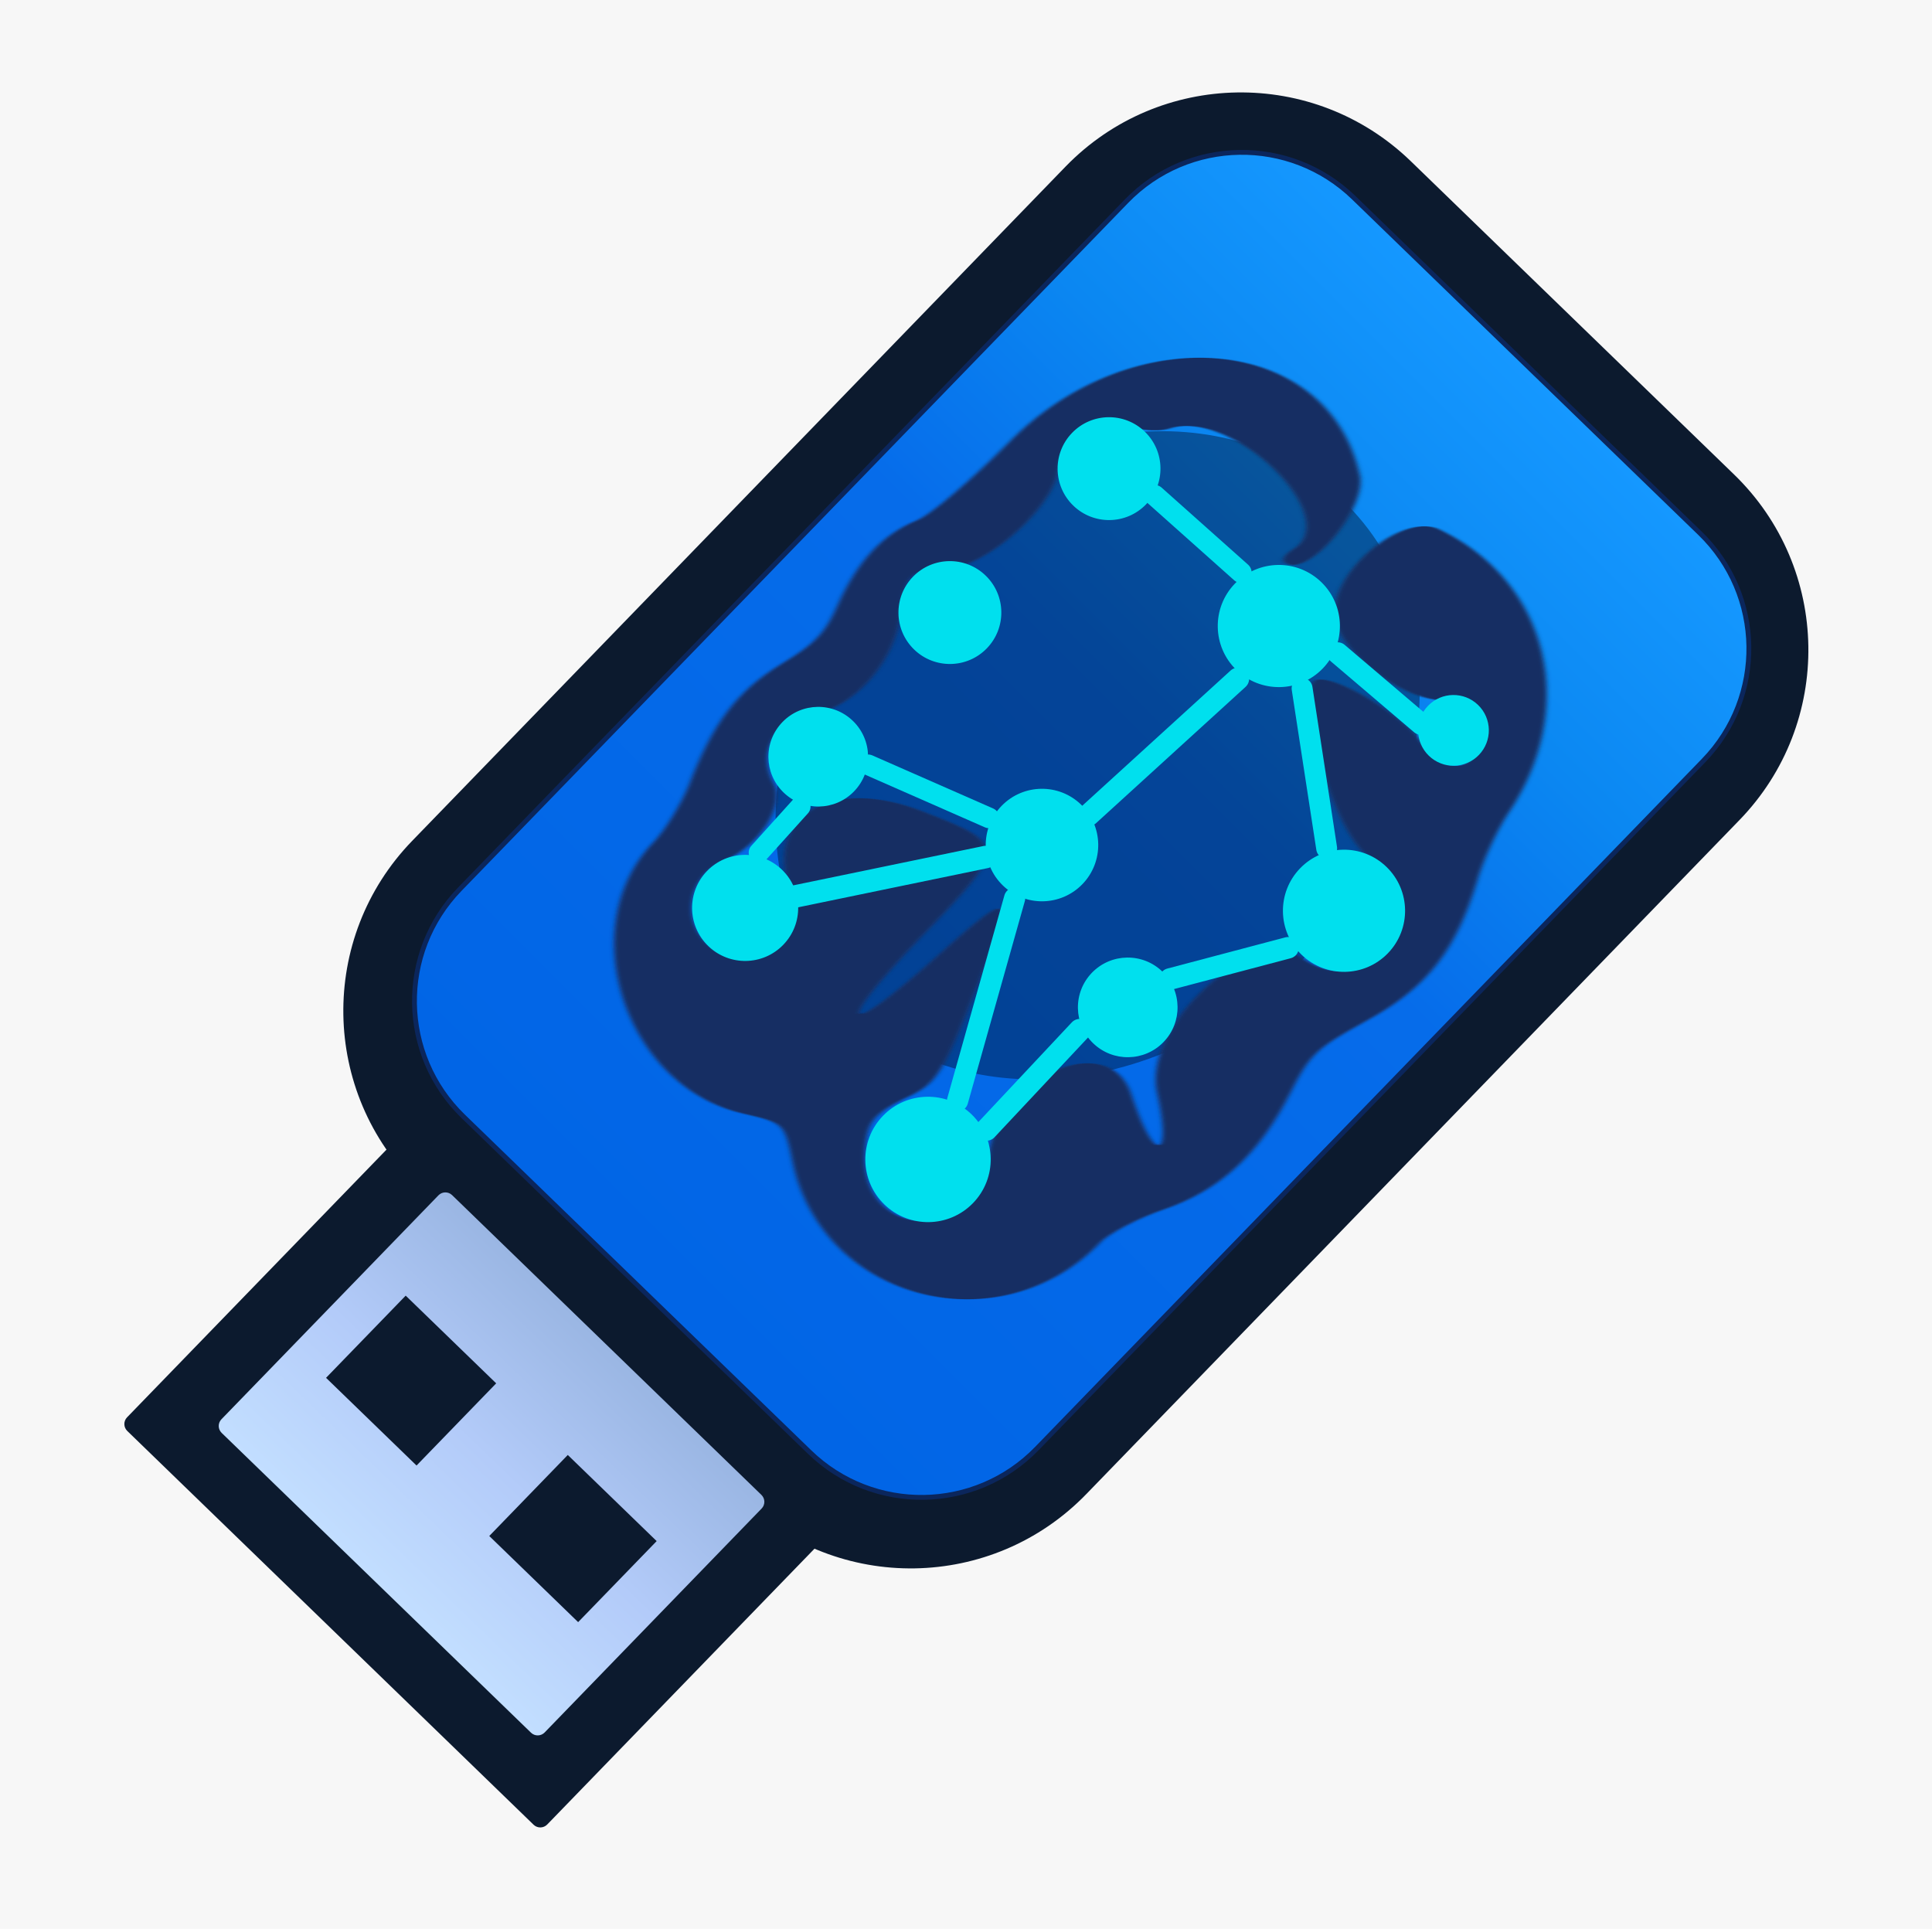
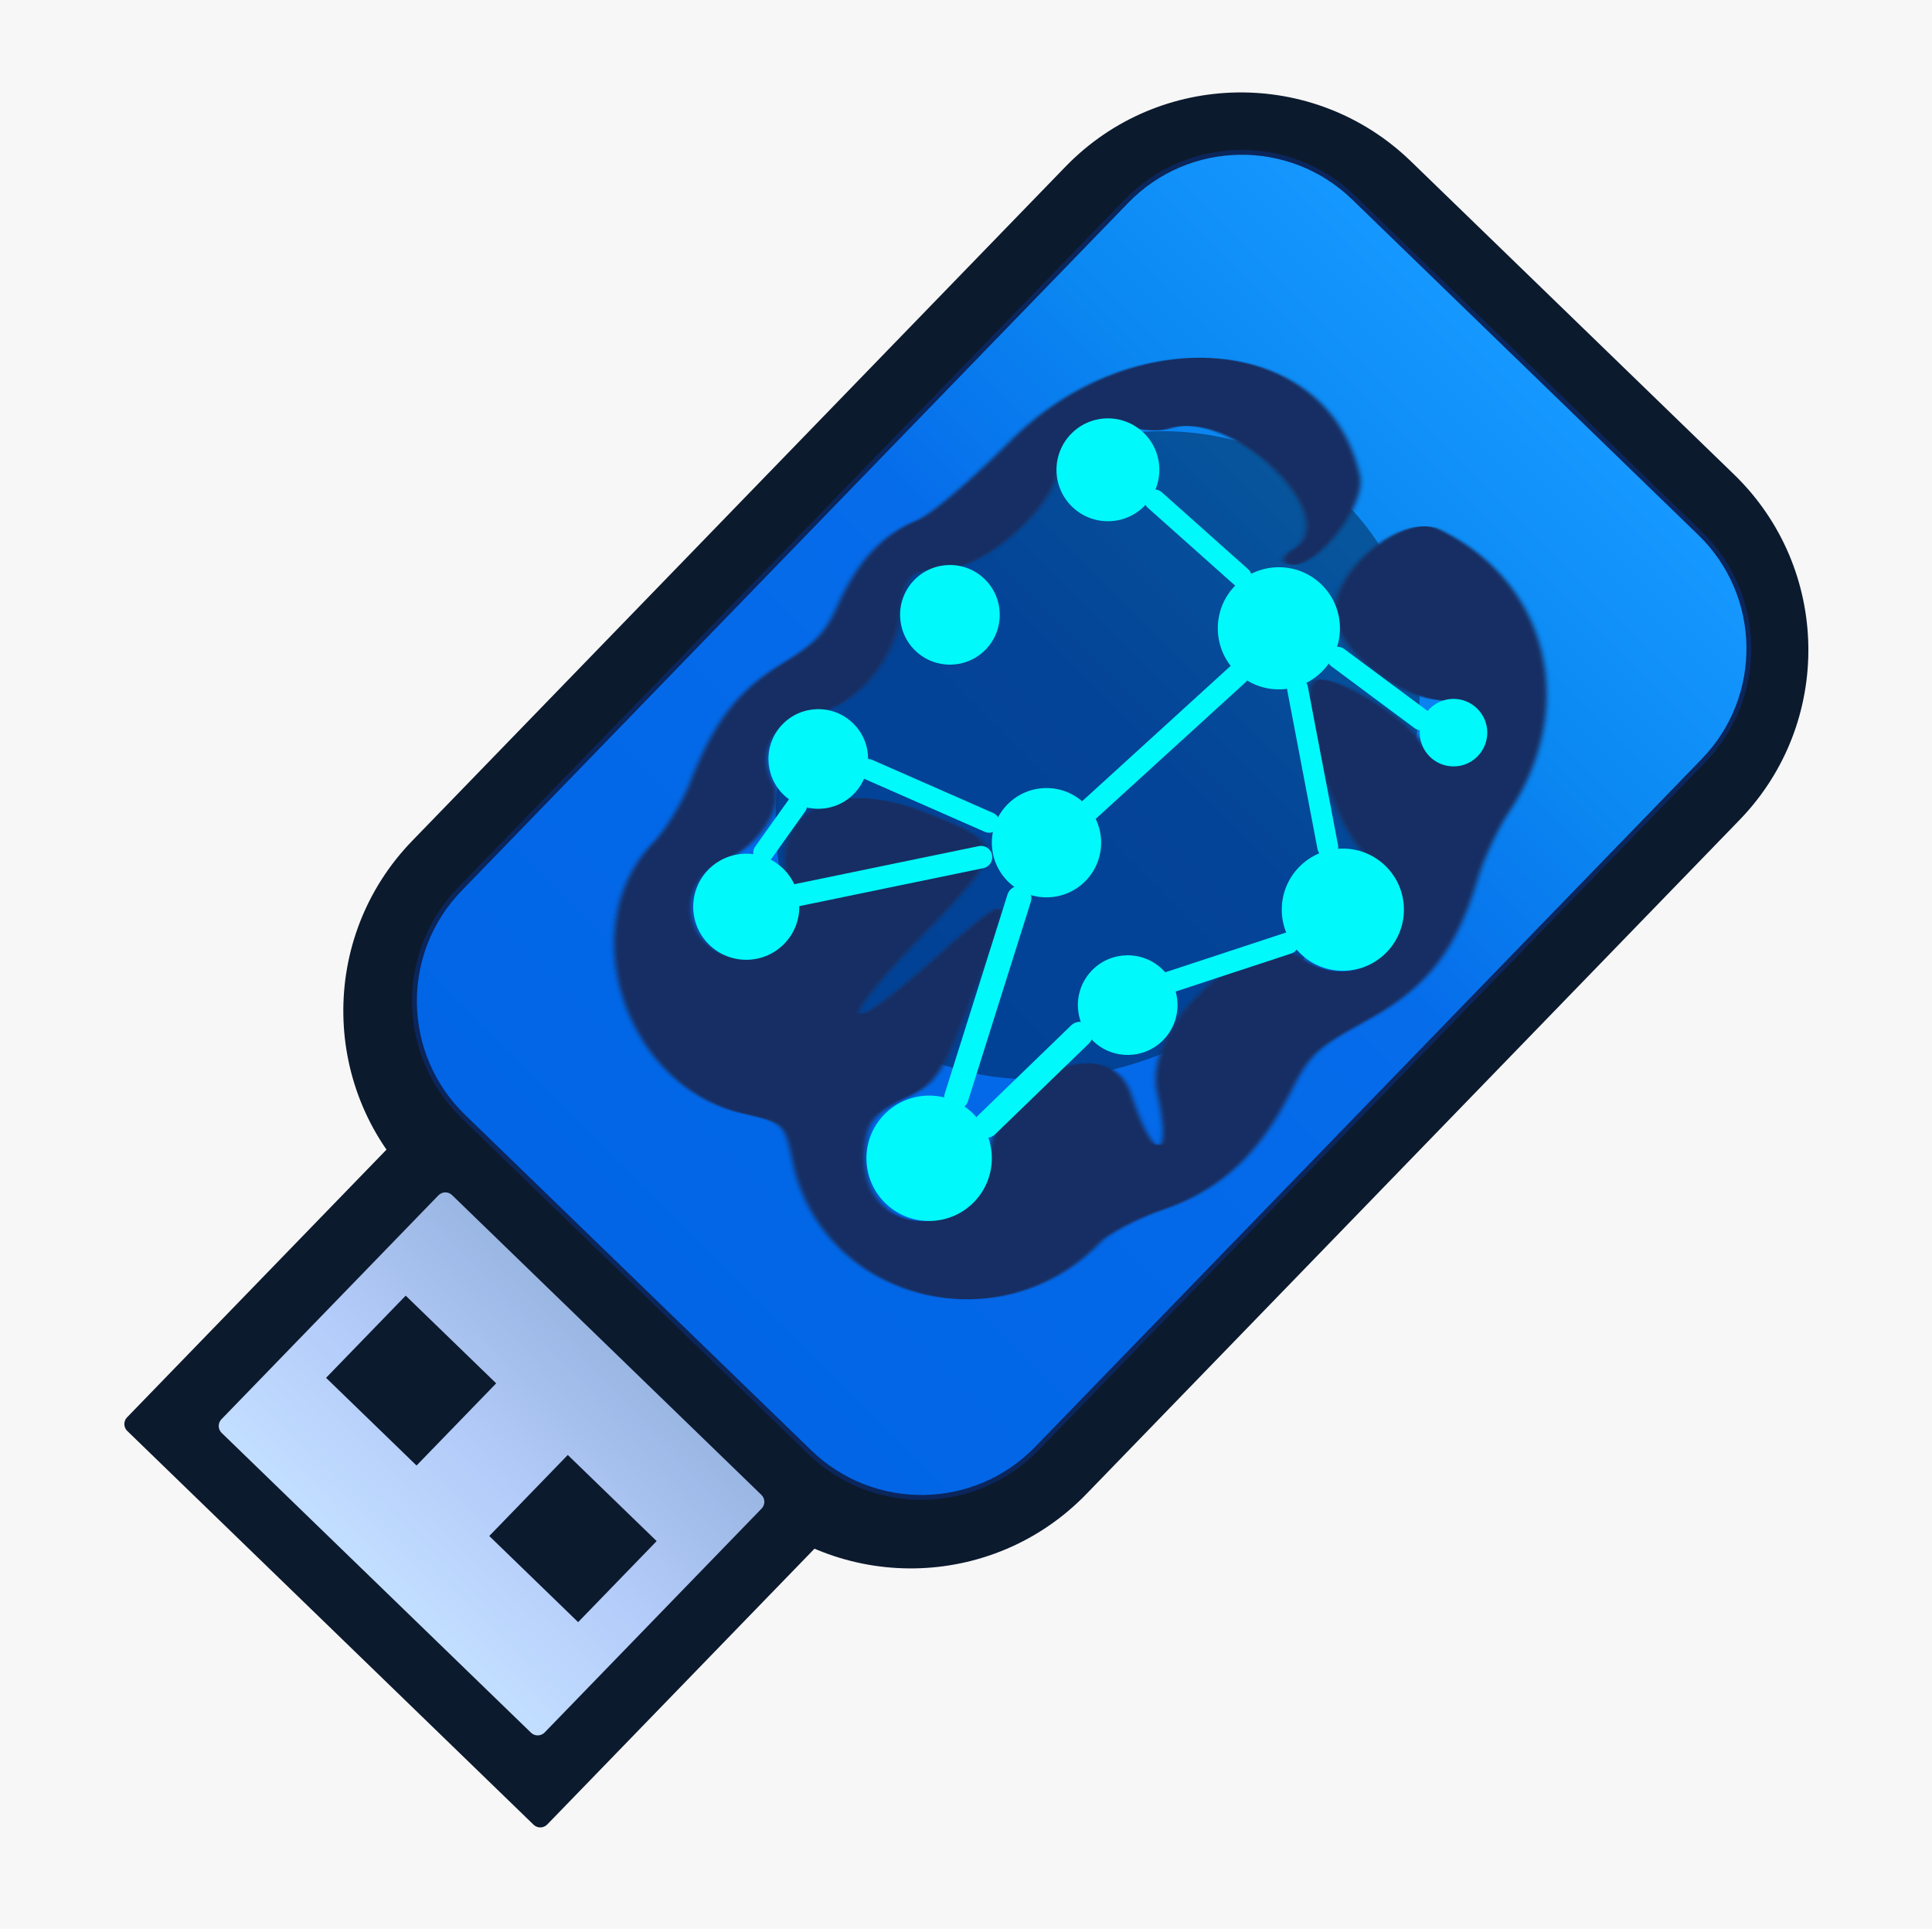
<svg xmlns="http://www.w3.org/2000/svg" viewBox="0 0 601 600" width="601" height="600">
  <defs>
    <linearGradient id="bodyGrad" x1="0.5" y1="0" x2="0.5" y2="1">
      <stop offset="0%" stop-color="#1598ff" />
      <stop offset="20%" stop-color="#0b88f2" />
      <stop offset="42%" stop-color="#066cea" />
      <stop offset="100%" stop-color="#0165e6" />
    </linearGradient>
    <linearGradient id="metalGrad" x1="0.5" y1="0" x2="0.5" y2="1">
      <stop offset="0%" stop-color="#9ab6e3" />
      <stop offset="50%" stop-color="#b3cbf9" />
      <stop offset="100%" stop-color="#c2deff" />
    </linearGradient>
    <filter id="brainBlur">
      <feGaussianBlur stdDeviation="2" />
    </filter>
  </defs>
  <rect width="601" height="600" fill="#f7f7f7" />
  <g transform="rotate(44.1, 335.8, 249.1)">
    <rect x="195.4" y="34.5" width="292.0" height="444.0" rx="76" fill="#0c1a2e" />
    <rect x="256.5" y="445.0" width="182.0" height="151.0" rx="3" fill="#0c1a2e" />
    <rect x="216.5" y="55.0" width="250.0" height="398.0" rx="50.0" fill="url(#bodyGrad)" stroke="#0b265c" stroke-width="1.5" />
    <rect x="278.0" y="473.0" width="140.0" height="103.0" rx="3" fill="url(#metalGrad)" />
    <rect x="292.4" y="505.5" width="39.2" height="35.6" fill="#0c1a2e" />
    <rect x="363.1" y="506.0" width="38.5" height="35.1" fill="#0c1a2e" />
    <ellipse cx="330" cy="235" rx="90" ry="110" fill="#010a20" opacity="0.41" />
    <g transform="translate(0,700) scale(0.286885,-0.286885)" filter="url(#brainBlur)">
      <path d="M1247 2055 c-45 -14 -55 -123 -13 -150 31 -20 105 -12 140 16 32 25 55 24 65 -3 13 -34 -5 -49 -48 -42 -40 6 -122 -15 -128 -33 -9 -27 130 -104 174 -97 91 14 119 -111 28 -128 -66 -12 -77 -173 -14 -215 64 -42 51 -57 -18 -21 -68 36 -119 -88 -64 -158 57 -73 -34 -158 -97 -91 -25 27 -27 38 -10 83 10 29 7 42 -28 127 -46 113 -49 113 -57 2 -10 -138 -26 -140 -27 -2 0 140 -2 141 -94 102 -97 -41 -120 -122 -45 -161 53 -27 36 -104 -23 -104 -40 0 -65 40 -48 79 15 38 5 88 -21 96 -37 12 -46 51 -20 86 26 35 22 103 -10 143 -24 31 -24 41 2 67 30 30 38 126 14 162 -23 35 -16 69 17 85 16 7 33 22 38 32 34 63 203 62 187 -1 -3 -13 -1 -19 6 -16 28 9 20 105 -10 124 -131 86 -297 -48 -298 -241 -1 -56 -6 -114 -13 -129 -16 -37 -15 -76 2 -124 12 -33 12 -48 1 -90 -14 -54 -9 -97 20 -165 8 -21 15 -52 15 -70 0 -127 162 -212 274 -144 40 24 40 24 77 -1 127 -84 299 14 299 170 0 14 11 48 25 75 29 58 32 114 10 186 -14 45 -13 54 5 113 22 71 17 121 -19 192 -11 20 -23 55 -27 76 -24 136 -142 211 -267 170z" fill="#152e64" />
    </g>
-     <line x1="342.4" y1="284.9" x2="373.5" y2="342.5" stroke="#00e0ee" stroke-width="6.6" stroke-linecap="round" />
-     <line x1="344.8" y1="187.5" x2="340.9" y2="250.3" stroke="#00e0ee" stroke-width="6.9" stroke-linecap="round" />
-     <line x1="327.0" y1="282.0" x2="293.0" y2="332.0" stroke="#00e0ee" stroke-width="7.0" stroke-linecap="round" />
-     <line x1="361.2" y1="175.8" x2="401.3" y2="206.2" stroke="#00e0ee" stroke-width="6.5" stroke-linecap="round" />
-     <line x1="385.5" y1="300.2" x2="386.2" y2="342.7" stroke="#00e0ee" stroke-width="6.9" stroke-linecap="round" />
-     <line x1="319.3" y1="272.5" x2="280.8" y2="286.8" stroke="#00e0ee" stroke-width="6.4" stroke-linecap="round" />
-     <line x1="414.2" y1="236.8" x2="394.6" y2="269.3" stroke="#00e0ee" stroke-width="6.7" stroke-linecap="round" />
-     <line x1="322.5" y1="163.1" x2="286.5" y2="164.6" stroke="#00e0ee" stroke-width="6.5" stroke-linecap="round" />
-     <line x1="395.5" y1="158.0" x2="361.5" y2="160.2" stroke="#00e0ee" stroke-width="6.7" stroke-linecap="round" />
-     <line x1="274.7" y1="310.8" x2="275.4" y2="330.1" stroke="#00e0ee" stroke-width="6.3" stroke-linecap="round" />
-     <circle cx="379.6" cy="362.0" r="19.5" fill="#00e0ee" />
-     <circle cx="418.7" cy="216.4" r="19.0" fill="#00e0ee" />
-     <circle cx="342.5" cy="166.9" r="19.0" fill="#00e0ee" />
-     <circle cx="337.0" cy="267.1" r="17.5" fill="#00e0ee" />
-     <circle cx="284.3" cy="345.4" r="16.5" fill="#00e0ee" />
-     <circle cx="270.5" cy="168.5" r="16.0" fill="#00e0ee" />
-     <circle cx="266.1" cy="235.1" r="16.0" fill="#00e0ee" />
-     <circle cx="391.3" cy="284.8" r="15.5" fill="#00e0ee" />
-     <circle cx="267.9" cy="295.8" r="15.5" fill="#00e0ee" />
-     <circle cx="404.1" cy="152.4" r="11.0" fill="#00e0ee" />
+     <line x1="343.4" y1="283.9" x2="372.5" y2="342.0" stroke="#00f9fa" stroke-width="7.6" stroke-linecap="round" />
+     <line x1="343.8" y1="186.5" x2="339.9" y2="249.3" stroke="#00f9fa" stroke-width="6.9" stroke-linecap="round" />
+     <line x1="326.0" y1="283.0" x2="293.0" y2="331.5" stroke="#00f9fa" stroke-width="7.0" stroke-linecap="round" />
+     <line x1="360.2" y1="176.8" x2="401.3" y2="205.7" stroke="#00f9fa" stroke-width="6.5" stroke-linecap="round" />
+     <line x1="386.5" y1="301.2" x2="385.2" y2="341.7" stroke="#00f9fa" stroke-width="7.9" stroke-linecap="round" />
+     <line x1="320.3" y1="273.5" x2="281.8" y2="287.8" stroke="#00f9fa" stroke-width="6.4" stroke-linecap="round" />
+     <line x1="413.2" y1="235.8" x2="395.1" y2="270.3" stroke="#00f9fa" stroke-width="6.7" stroke-linecap="round" />
+     <line x1="323.5" y1="164.1" x2="287.5" y2="165.6" stroke="#00f9fa" stroke-width="6.5" stroke-linecap="round" />
+     <line x1="394.5" y1="157.0" x2="362.5" y2="161.2" stroke="#00f9fa" stroke-width="6.7" stroke-linecap="round" />
+     <line x1="273.7" y1="311.3" x2="276.4" y2="329.1" stroke="#00f9fa" stroke-width="6.3" stroke-linecap="round" />
+     <circle cx="379.6" cy="361.5" r="19.5" fill="#00f9fa" />
+     <circle cx="418.2" cy="216.4" r="19.0" fill="#00f9fa" />
+     <circle cx="343.0" cy="167.4" r="19.0" fill="#00f9fa" />
+     <circle cx="337.5" cy="265.6" r="17.0" fill="#00f9fa" />
+     <circle cx="284.3" cy="344.9" r="16.5" fill="#00f9fa" />
+     <circle cx="270.5" cy="169.0" r="16.0" fill="#00f9fa" />
+     <circle cx="266.6" cy="235.6" r="15.5" fill="#00f9fa" />
+     <circle cx="390.8" cy="284.3" r="15.5" fill="#00f9fa" />
+     <circle cx="268.4" cy="296.3" r="15.5" fill="#00f9fa" />
+     <circle cx="404.6" cy="152.9" r="10.5" fill="#00f9fa" />
  </g>
</svg>
